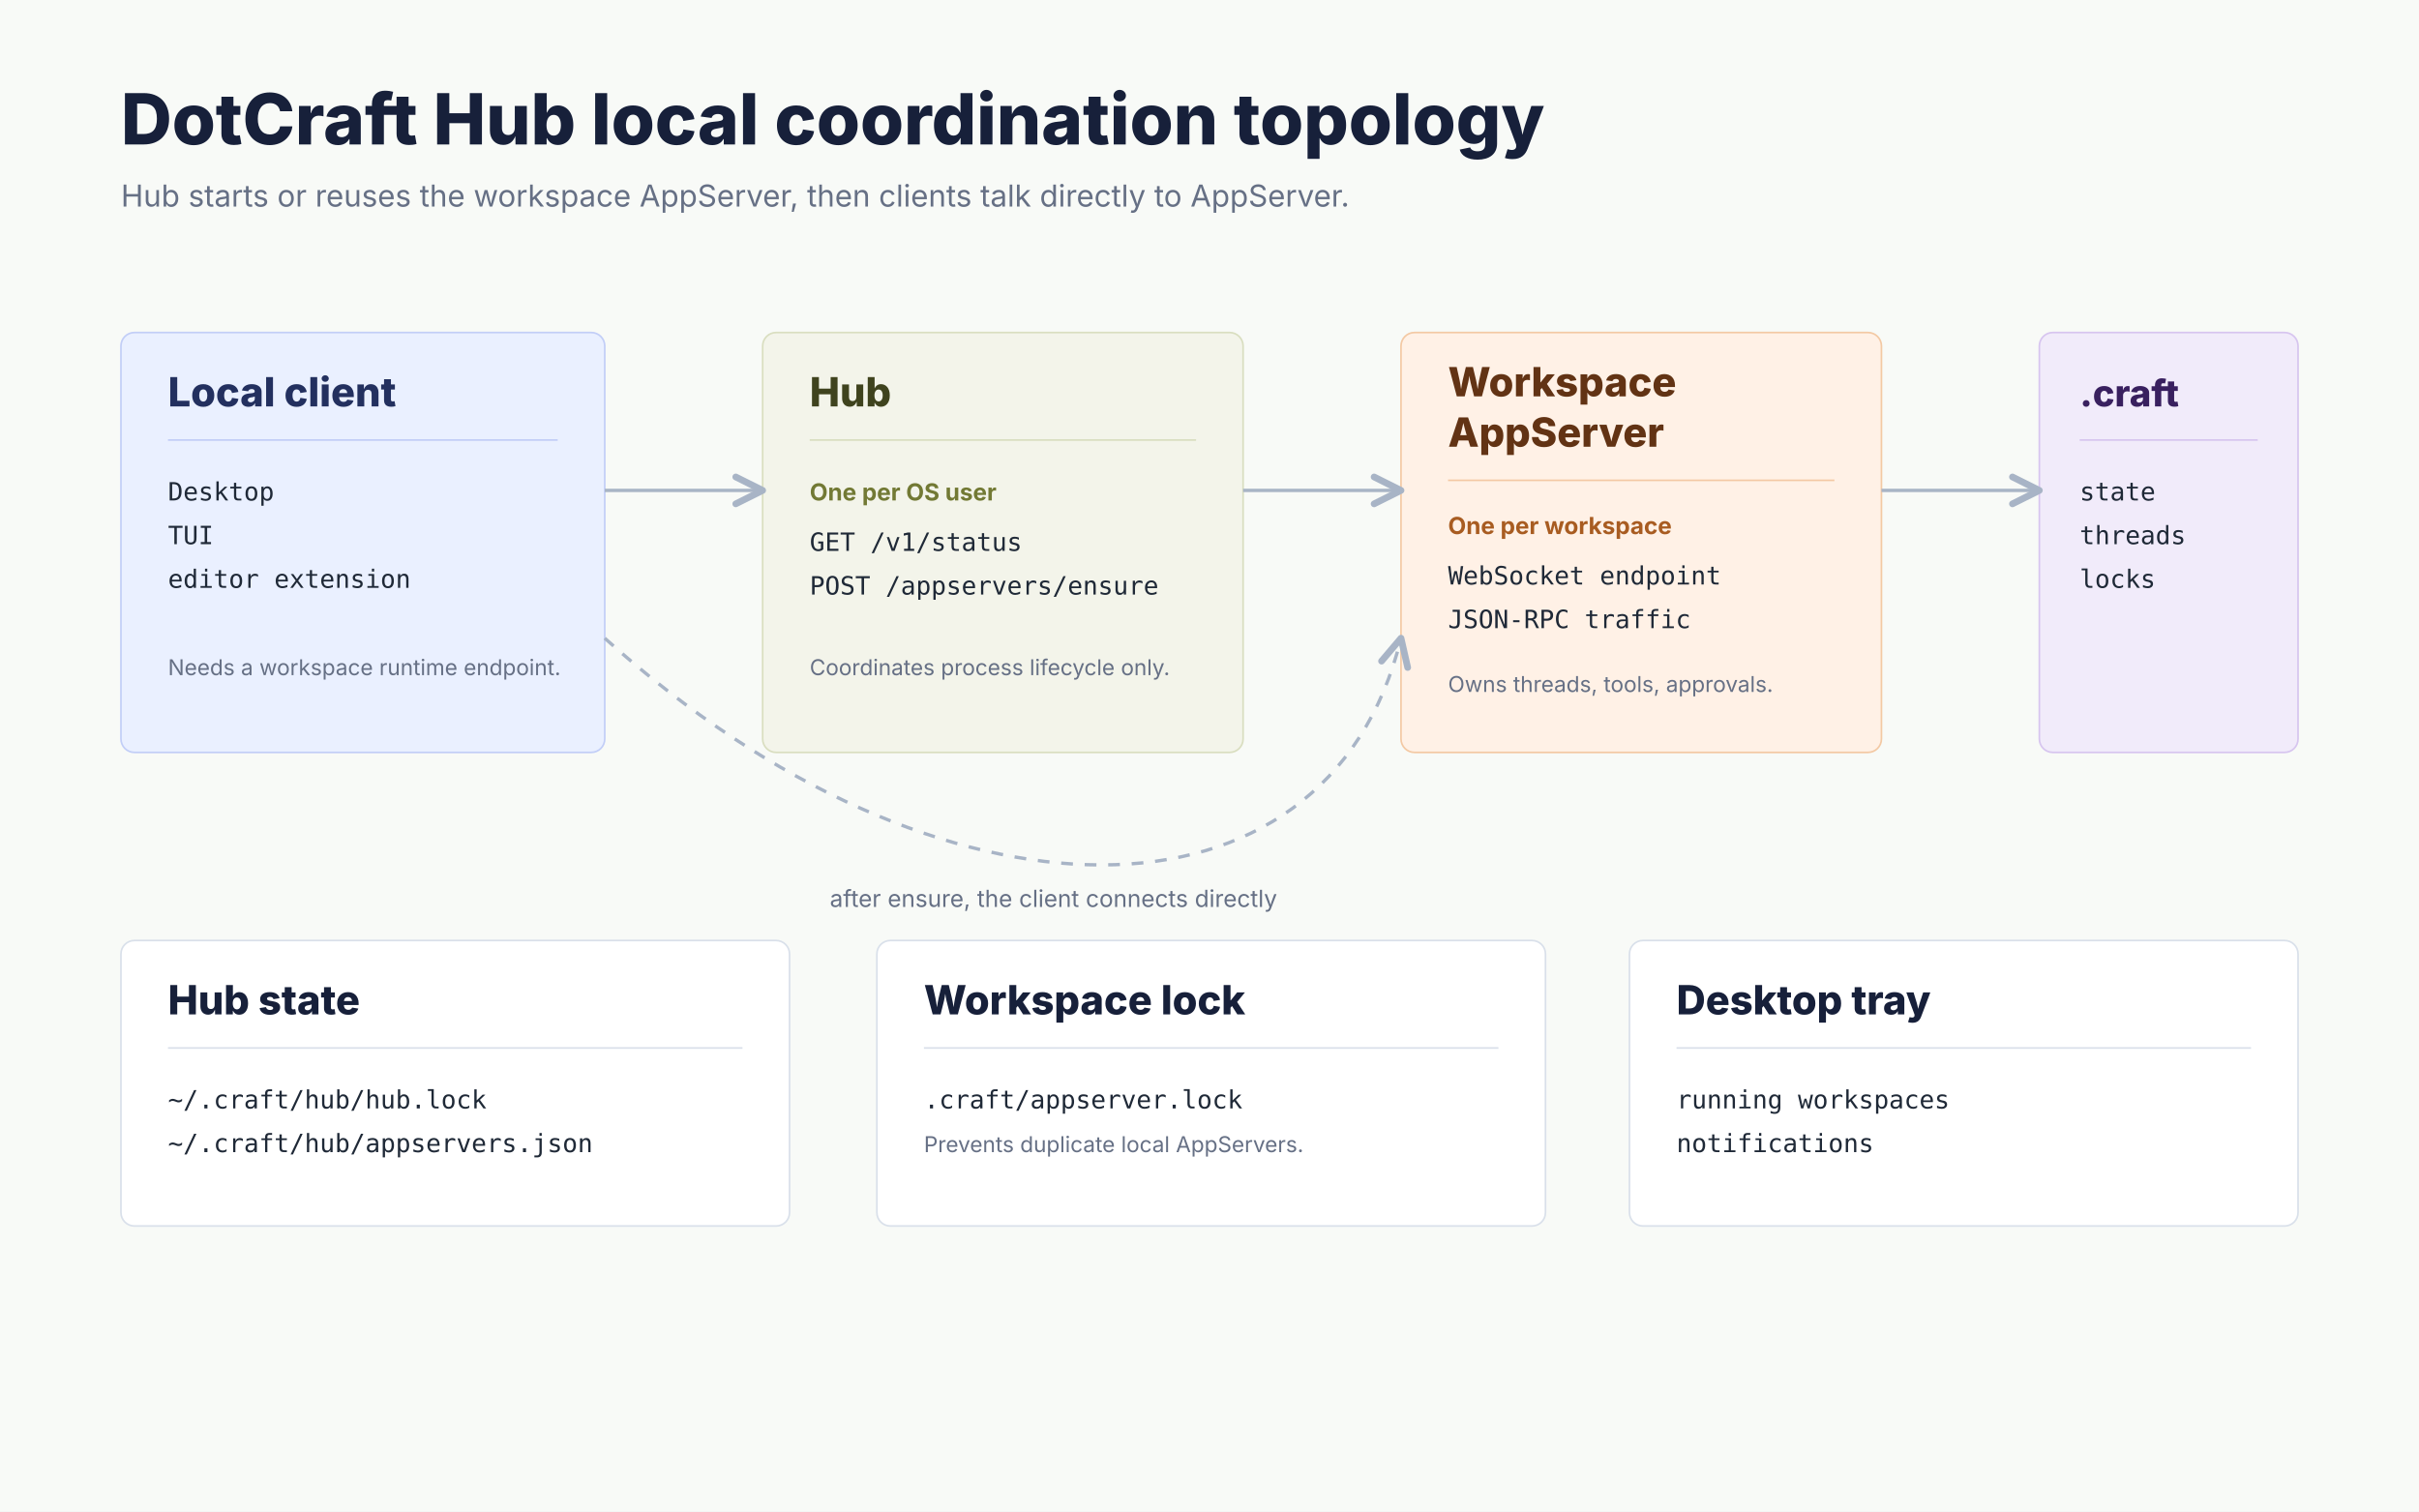
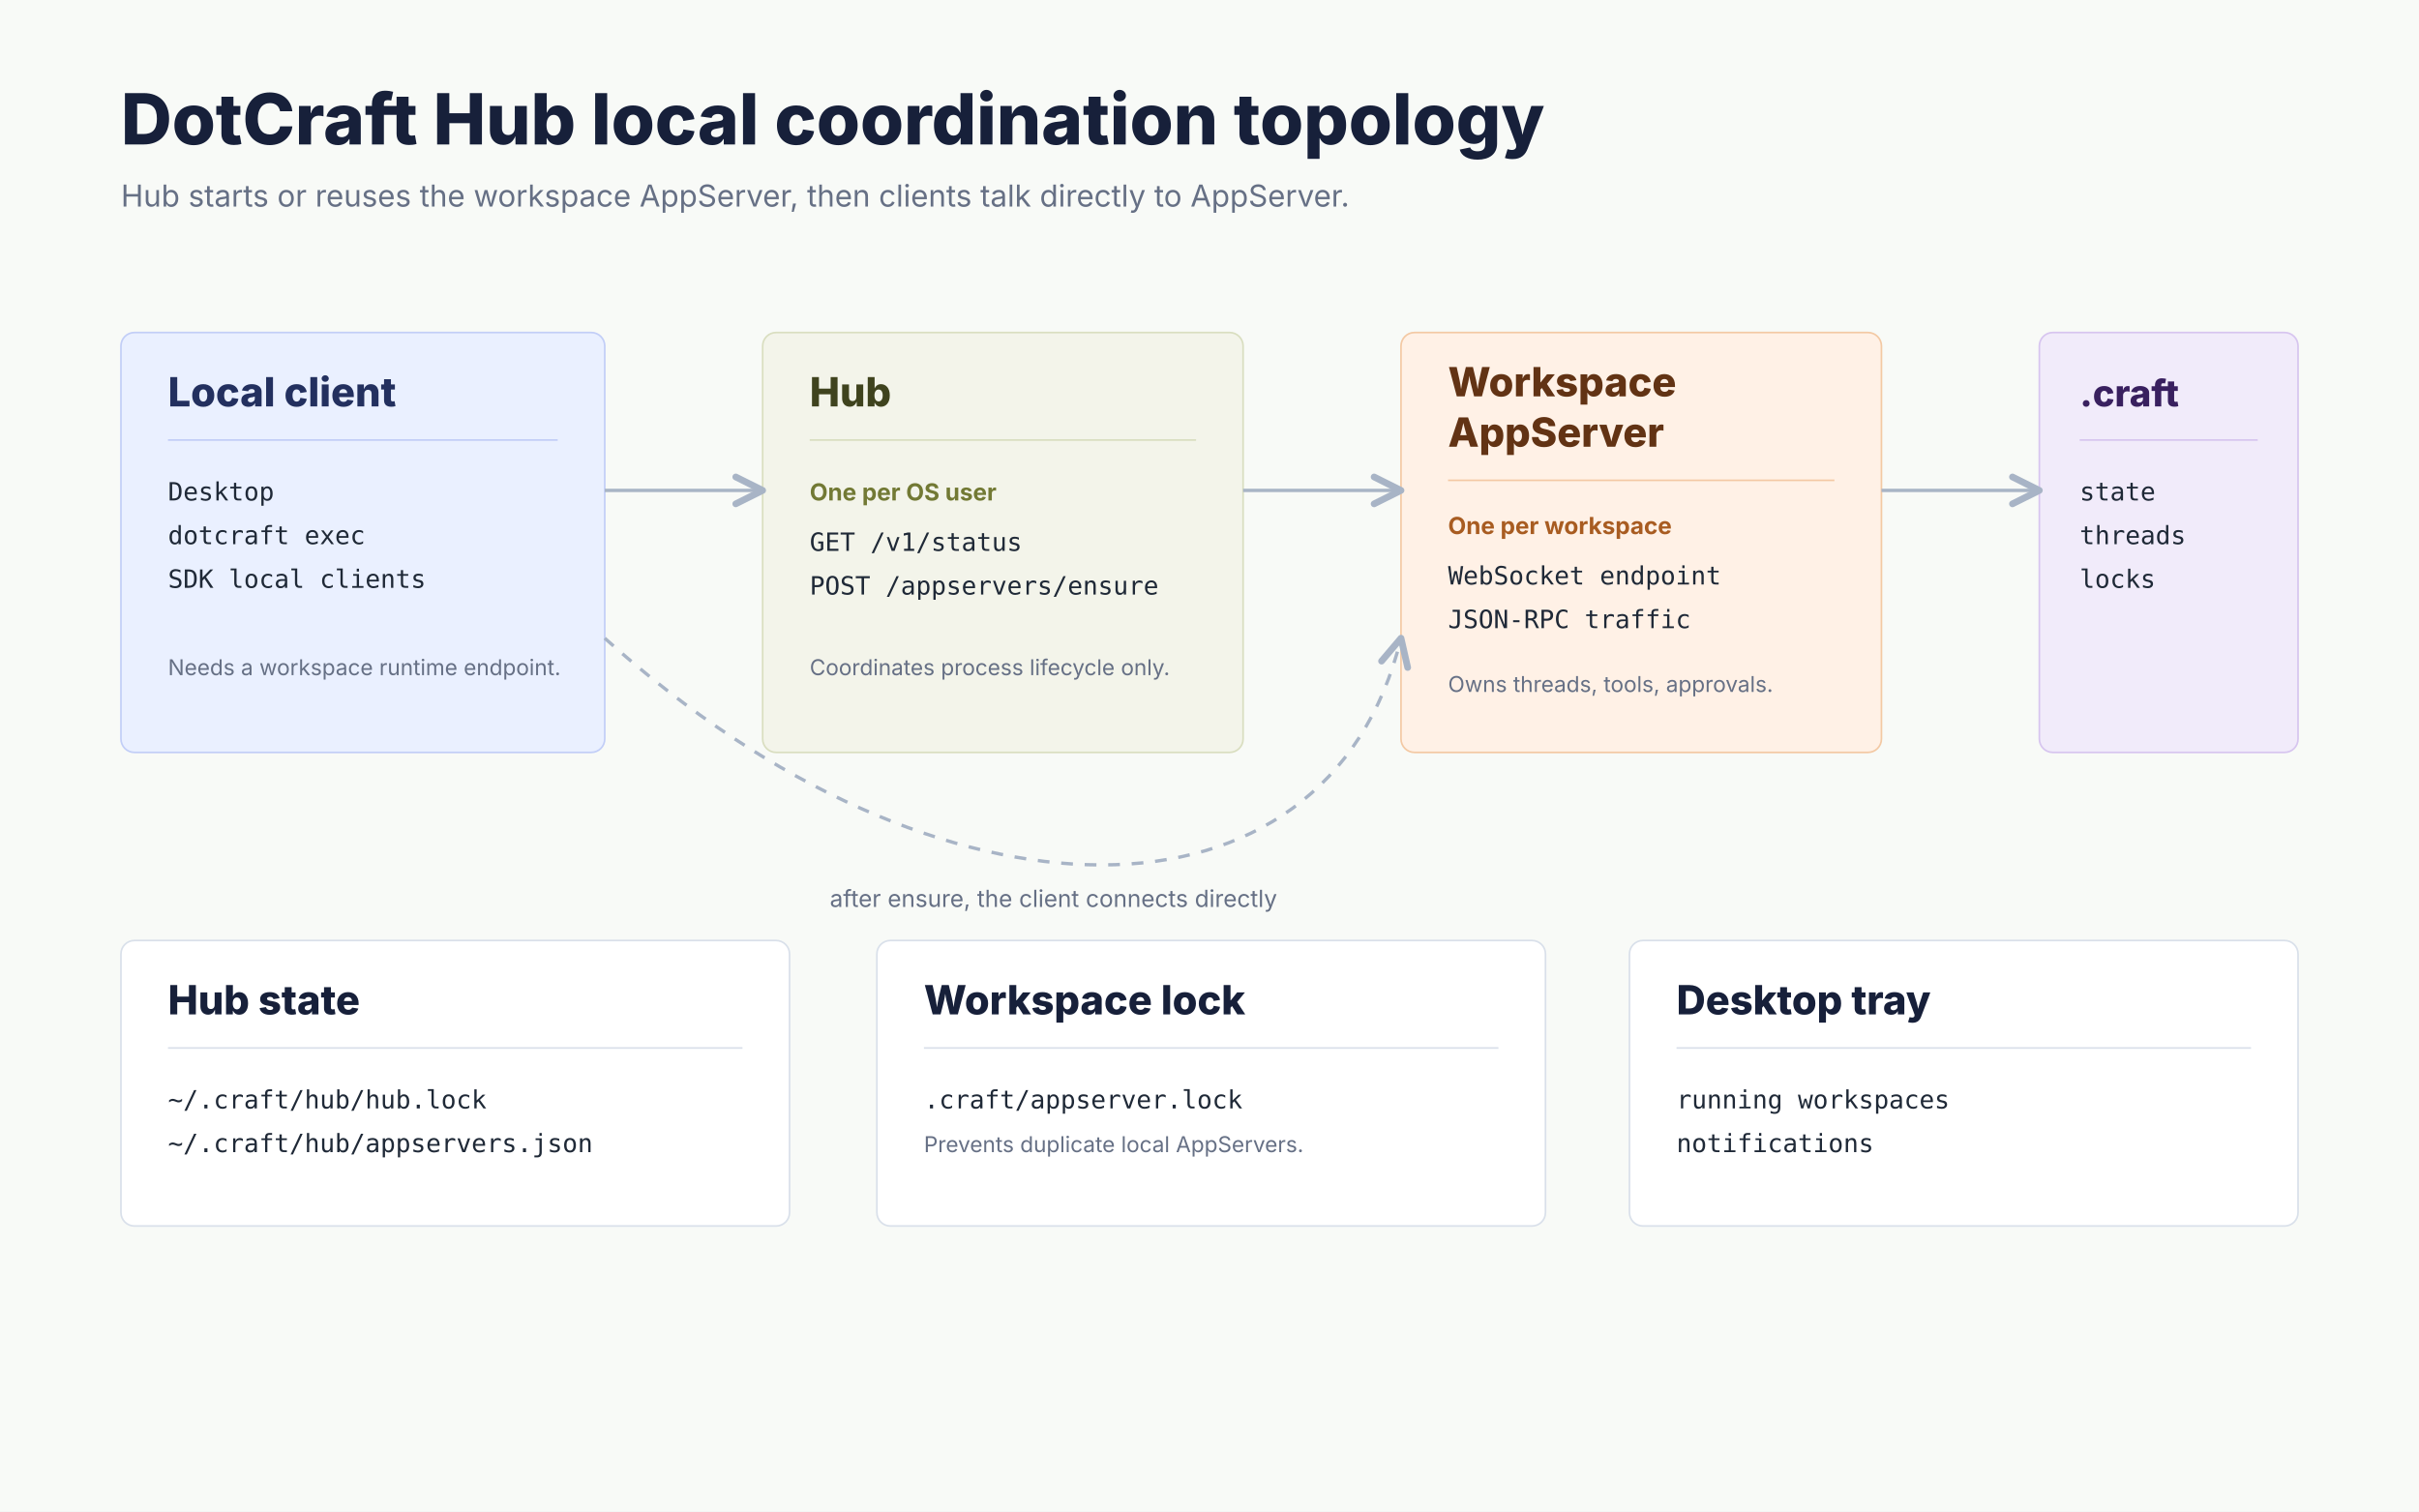
<svg xmlns="http://www.w3.org/2000/svg" width="1440" height="900" viewBox="0 0 1440 900" fill="none" role="img" aria-labelledby="title desc">
  <style>
    text { font-family: Inter, ui-sans-serif, system-ui, -apple-system, BlinkMacSystemFont, "Segoe UI", sans-serif; letter-spacing: 0; }
    .title { fill: #17203A; font-size: 42px; font-weight: 760; }
    .subtitle { fill: #667085; font-size: 18px; }
    .cardTitle { font-size: 24px; font-weight: 760; }
    .label { font-size: 14px; font-weight: 720; }
    .body { fill: #1F2937; font-size: 15px; }
    .mono { fill: #1F2937; font-size: 15px; font-family: "Cascadia Mono", ui-monospace, SFMono-Regular, Menlo, monospace; }
    .muted { fill: #667085; font-size: 13px; }
  </style>
  <defs>
    <marker id="arrow" markerWidth="12" markerHeight="12" refX="10" refY="6" orient="auto">
      <path d="M2 2L10 6L2 10" fill="none" stroke="#A8B4C6" stroke-width="2" stroke-linecap="round" stroke-linejoin="round" />
    </marker>
  </defs>
  <rect width="1440" height="900" fill="#F8FAF7" />
  <text x="72" y="86" class="title">DotCraft Hub local coordination topology</text>
  <text x="72" y="123" class="subtitle">Hub starts or reuses the workspace AppServer, then clients talk directly to AppServer.</text>
  <g transform="translate(72 198)">
    <rect x="0" y="0" width="288" height="250" rx="8" fill="#EAF0FF" stroke="#C2CEF7" />
    <text x="28" y="44" class="cardTitle" fill="#23305F">Local client</text>
    <line x1="28" y1="64" x2="260" y2="64" stroke="#C2CEF7" />
    <text x="28" y="100" class="mono">Desktop</text>
-     <text x="28" y="126" class="mono">TUI</text>
-     <text x="28" y="152" class="mono">editor extension</text>
+     <text x="28" y="126" class="mono">dotcraft exec</text>
+     <text x="28" y="152" class="mono">SDK local clients</text>
    <text x="28" y="204" class="muted">Needs a workspace runtime endpoint.</text>
  </g>
  <g transform="translate(454 198)">
    <rect x="0" y="0" width="286" height="250" rx="8" fill="#F3F4EA" stroke="#D9DEC0" />
    <text x="28" y="44" class="cardTitle" fill="#3F431E">Hub</text>
    <line x1="28" y1="64" x2="258" y2="64" stroke="#D9DEC0" />
    <text x="28" y="100" class="label" fill="#727934">One per OS user</text>
    <text x="28" y="130" class="mono">GET /v1/status</text>
    <text x="28" y="156" class="mono">POST /appservers/ensure</text>
    <text x="28" y="204" class="muted">Coordinates process lifecycle only.</text>
  </g>
  <g transform="translate(834 198)">
    <rect x="0" y="0" width="286" height="250" rx="8" fill="#FFF1E6" stroke="#F3C9A4" />
    <text x="28" y="38" class="cardTitle" fill="#623314">Workspace</text>
    <text x="28" y="68" class="cardTitle" fill="#623314">AppServer</text>
    <line x1="28" y1="88" x2="258" y2="88" stroke="#F3C9A4" />
    <text x="28" y="120" class="label" fill="#A85C21">One per workspace</text>
    <text x="28" y="150" class="mono">WebSocket endpoint</text>
    <text x="28" y="176" class="mono">JSON-RPC traffic</text>
    <text x="28" y="214" class="muted">Owns threads, tools, approvals.</text>
  </g>
  <g transform="translate(1214 198)">
    <rect x="0" y="0" width="154" height="250" rx="8" fill="#F1EBFA" stroke="#D7C5EF" />
    <text x="24" y="44" fill="#39205F" font-size="22" font-weight="760">.craft</text>
    <line x1="24" y1="64" x2="130" y2="64" stroke="#D7C5EF" />
    <text x="24" y="100" class="mono">state</text>
    <text x="24" y="126" class="mono">threads</text>
    <text x="24" y="152" class="mono">locks</text>
  </g>
  <path d="M360 292H454" stroke="#A8B4C6" stroke-width="2" marker-end="url(#arrow)" />
  <path d="M740 292H834" stroke="#A8B4C6" stroke-width="2" marker-end="url(#arrow)" />
  <path d="M1120 292H1214" stroke="#A8B4C6" stroke-width="2" marker-end="url(#arrow)" />
  <path d="M360 380C560 560 790 560 834 380" stroke="#A8B4C6" stroke-width="2" stroke-dasharray="7 7" marker-end="url(#arrow)" />
  <text x="494" y="540" fill="#667085" font-size="14">after ensure, the client connects directly</text>
  <g transform="translate(72 560)">
    <rect x="0" y="0" width="398" height="170" rx="8" fill="#FFFFFF" stroke="#D9E0EA" />
    <text x="28" y="44" class="cardTitle" fill="#17203A">Hub state</text>
    <line x1="28" y1="64" x2="370" y2="64" stroke="#D9E0EA" />
    <text x="28" y="100" class="mono">~/.craft/hub/hub.lock</text>
    <text x="28" y="126" class="mono">~/.craft/hub/appservers.json</text>
  </g>
  <g transform="translate(522 560)">
    <rect x="0" y="0" width="398" height="170" rx="8" fill="#FFFFFF" stroke="#D9E0EA" />
    <text x="28" y="44" class="cardTitle" fill="#17203A">Workspace lock</text>
    <line x1="28" y1="64" x2="370" y2="64" stroke="#D9E0EA" />
    <text x="28" y="100" class="mono">.craft/appserver.lock</text>
    <text x="28" y="126" class="muted">Prevents duplicate local AppServers.</text>
  </g>
  <g transform="translate(970 560)">
    <rect x="0" y="0" width="398" height="170" rx="8" fill="#FFFFFF" stroke="#D9E0EA" />
    <text x="28" y="44" class="cardTitle" fill="#17203A">Desktop tray</text>
    <line x1="28" y1="64" x2="370" y2="64" stroke="#D9E0EA" />
    <text x="28" y="100" class="mono">running workspaces</text>
    <text x="28" y="126" class="mono">notifications</text>
  </g>
</svg>
